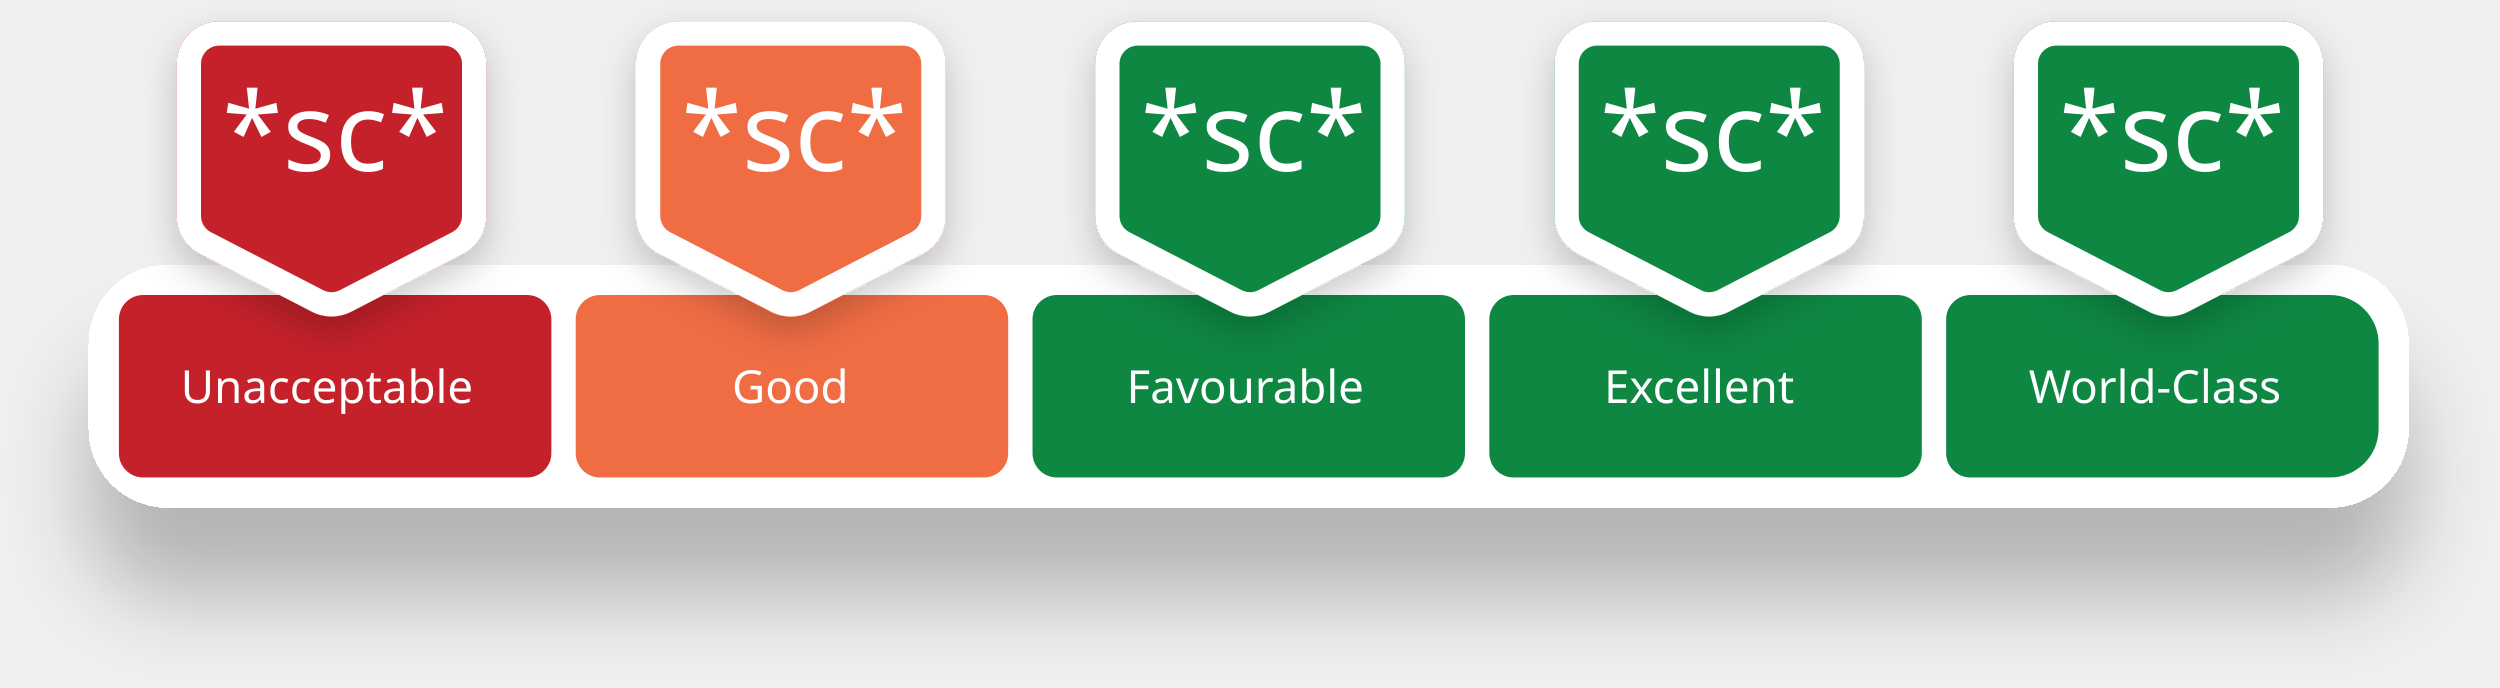
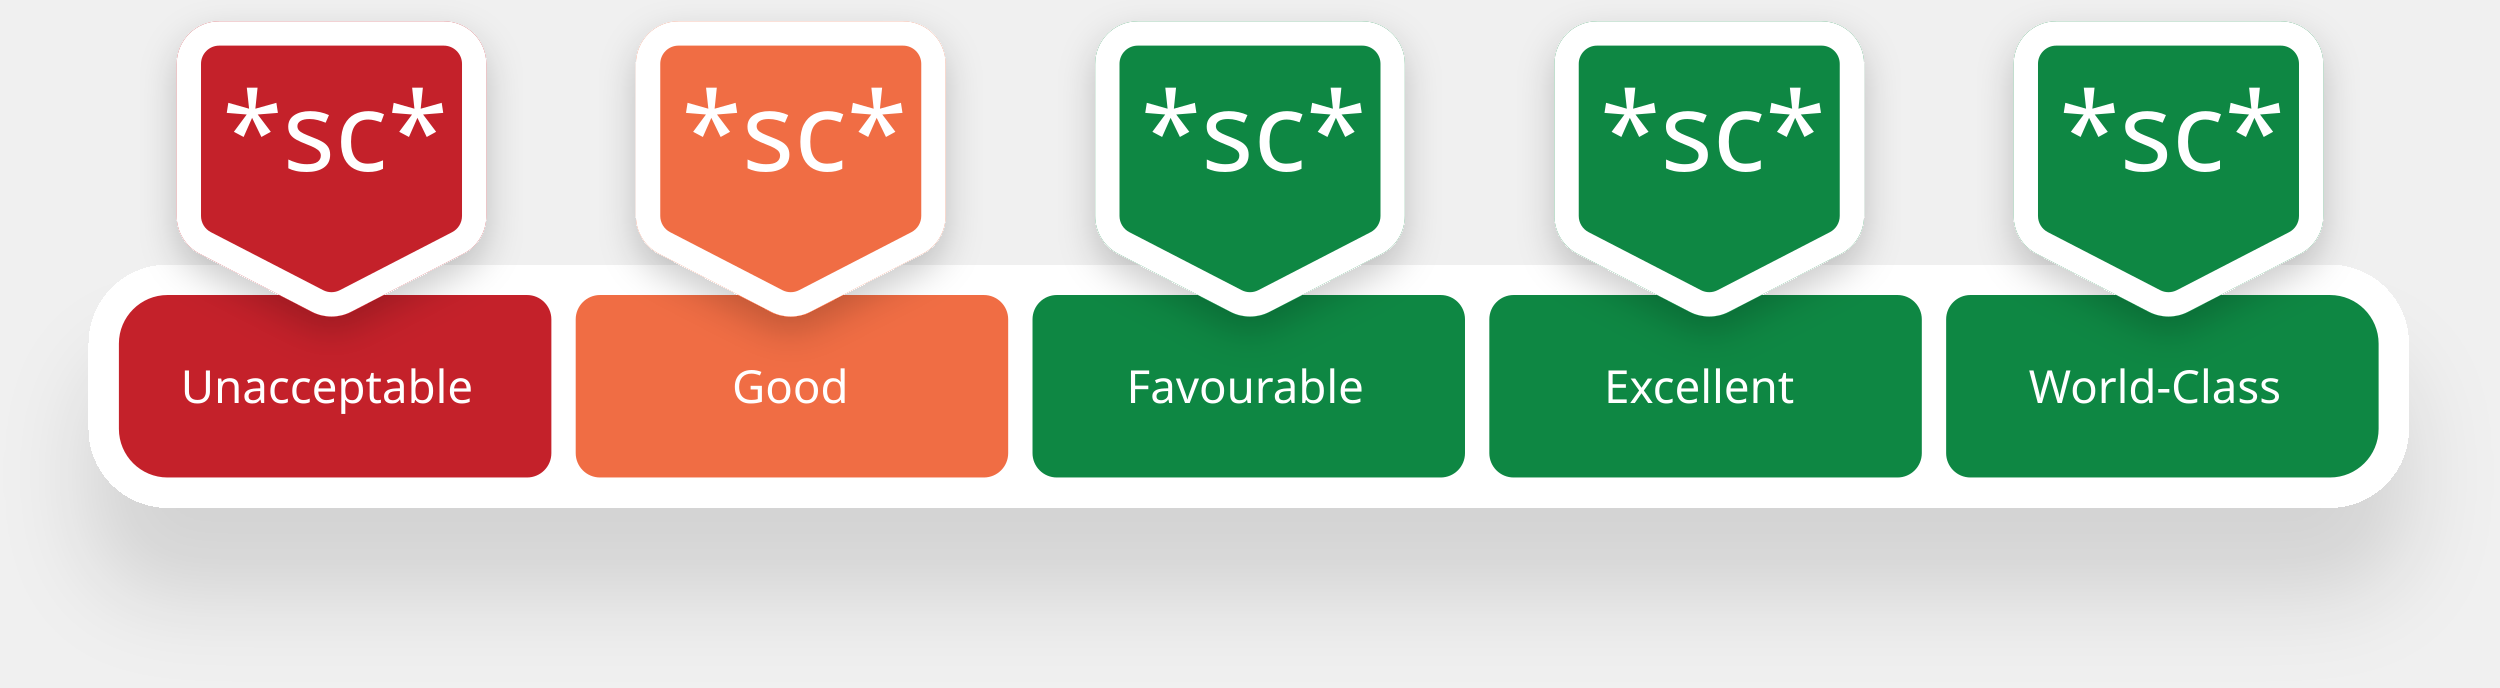
<svg xmlns="http://www.w3.org/2000/svg" width="822" height="226" viewBox="0 0 822 226" fill="none">
  <g id="slider-nps">
    <g id="Frame 1" filter="url(#filter0_d_49_4)">
      <rect x="29.091" y="87" width="763" height="80" rx="26" fill="white" shape-rendering="crispEdges" />
      <g id="frame-Unacceptable">
-         <rect x="39.091" y="97" width="142.2" height="60" rx="8" fill="#C4212A" />
+         <path d="M39.091 113C39.091 104.163 46.254 97 55.091 97H173.291C177.709 97 181.291 100.582 181.291 105V149C181.291 153.418 177.709 157 173.291 157H55.091C46.254 157 39.091 149.837 39.091 141V113Z" fill="#C4212A" />
        <text id="label" fill="white" xml:space="preserve" style="white-space: pre" font-family="Arial Rounded MT Bold" font-size="15" letter-spacing="0em">
          <tspan x="59.434" y="132.515">Unacceptable</tspan>
        </text>
      </g>
      <g id="frame-Good">
        <rect x="189.291" y="97" width="142.2" height="60" rx="8" fill="#F06D44" />
        <text id="label2" fill="white" xml:space="preserve" style="white-space: pre" font-family="Arial Rounded MT Bold" font-size="15" letter-spacing="0em">
          <tspan x="240.696" y="132.515">Good</tspan>
        </text>
      </g>
      <g id="frame-Favourable">
        <rect x="339.491" y="97" width="142.2" height="60" rx="8" fill="#0E8743" />
        <text id="label3" fill="white" xml:space="preserve" style="white-space: pre" font-family="Arial Rounded MT Bold" font-size="15" letter-spacing="0em">
          <tspan x="370.41" y="132.515">Favourable</tspan>
        </text>
      </g>
      <g id="frame-Excellent">
        <rect x="489.691" y="97" width="142.2" height="60" rx="8" fill="#0E8743" />
        <text id="label3_2" fill="white" xml:space="preserve" style="white-space: pre" font-family="Arial Rounded MT Bold" font-size="15" letter-spacing="0em">
          <tspan x="527.422" y="132.515">Excellent</tspan>
        </text>
      </g>
      <g id="frame-World-Class">
        <path d="M639.891 105C639.891 100.582 643.473 97 647.891 97H766.091C774.927 97 782.091 104.163 782.091 113V141C782.091 149.837 774.927 157 766.091 157H647.891C643.473 157 639.891 153.418 639.891 149V105Z" fill="#0E8743" />
        <text id="label3_3" fill="white" xml:space="preserve" style="white-space: pre" font-family="Arial Rounded MT Bold" font-size="15" letter-spacing="0em">
          <tspan x="667.024" y="132.515">World-Class</tspan>
        </text>
      </g>
    </g>
    <g id="bubble-Unacceptable">
      <g id="Union" filter="url(#filter1_d_49_4)">
        <mask id="path-12-inside-1_49_4" fill="white">
          <path d="M115.425 102.512C111.394 104.593 106.606 104.593 102.576 102.512L65.666 83.449C61.014 81.046 58.091 76.247 58.091 71.01V21C58.091 13.268 64.359 7 72.091 7H145.909C153.641 7 159.909 13.268 159.909 21V71.01C159.909 76.247 156.987 81.046 152.334 83.449L115.425 102.512Z" />
        </mask>
        <path d="M115.425 102.512C111.394 104.593 106.606 104.593 102.576 102.512L65.666 83.449C61.014 81.046 58.091 76.247 58.091 71.01V21C58.091 13.268 64.359 7 72.091 7H145.909C153.641 7 159.909 13.268 159.909 21V71.01C159.909 76.247 156.987 81.046 152.334 83.449L115.425 102.512Z" fill="#C4212A" />
        <path d="M152.334 83.449L148.663 76.341L152.334 83.449ZM65.666 83.449L69.338 76.341L65.666 83.449ZM115.425 102.512L111.753 95.404L115.425 102.512ZM102.576 102.512L106.247 95.404L69.338 76.341L65.666 83.449L61.995 90.557L98.904 109.62L102.576 102.512ZM58.091 71.01H66.091V21H58.091H50.091V71.01H58.091ZM72.091 7V15H145.909V7V-1H72.091V7ZM159.909 21H151.909V71.01H159.909H167.909V21H159.909ZM152.334 83.449L148.663 76.341L111.753 95.404L115.425 102.512L119.096 109.62L156.005 90.557L152.334 83.449ZM159.909 71.01H151.909C151.909 73.254 150.657 75.311 148.663 76.341L152.334 83.449L156.005 90.557C163.317 86.78 167.909 79.239 167.909 71.01H159.909ZM145.909 7V15C149.223 15 151.909 17.686 151.909 21H159.909H167.909C167.909 8.85 158.06 -1 145.909 -1V7ZM58.091 21H66.091C66.091 17.686 68.777 15 72.091 15V7V-1C59.941 -1 50.091 8.85 50.091 21H58.091ZM65.666 83.449L69.338 76.341C67.344 75.311 66.091 73.254 66.091 71.01H58.091H50.091C50.091 79.239 54.684 86.78 61.995 90.557L65.666 83.449ZM102.576 102.512L98.904 109.62C105.237 112.891 112.763 112.891 119.096 109.62L115.425 102.512L111.753 95.404C110.026 96.296 107.974 96.296 106.247 95.404L102.576 102.512Z" fill="white" mask="url(#path-12-inside-1_49_4)" />
      </g>
      <text id="score" fill="white" xml:space="preserve" style="white-space: pre" font-family="Arial Rounded MT Bold" font-size="36" letter-spacing="0em">
        <tspan x="73.091" y="56.197">*sc*</tspan>
      </text>
    </g>
    <g id="bubble-Good">
      <g id="Union_2" filter="url(#filter2_d_49_4)">
        <mask id="path-15-inside-2_49_4" fill="white">
          <path d="M266.425 102.512C262.394 104.593 257.606 104.593 253.576 102.512L216.666 83.449C212.014 81.046 209.091 76.247 209.091 71.01V21C209.091 13.268 215.359 7 223.091 7H296.909C304.641 7 310.909 13.268 310.909 21V71.01C310.909 76.247 307.987 81.046 303.334 83.449L266.425 102.512Z" />
        </mask>
        <path d="M266.425 102.512C262.394 104.593 257.606 104.593 253.576 102.512L216.666 83.449C212.014 81.046 209.091 76.247 209.091 71.01V21C209.091 13.268 215.359 7 223.091 7H296.909C304.641 7 310.909 13.268 310.909 21V71.01C310.909 76.247 307.987 81.046 303.334 83.449L266.425 102.512Z" fill="#F06D44" />
        <path d="M303.334 83.449L299.663 76.341L303.334 83.449ZM216.666 83.449L220.338 76.341L216.666 83.449ZM266.425 102.512L262.753 95.404L266.425 102.512ZM253.576 102.512L257.247 95.404L220.338 76.341L216.666 83.449L212.995 90.557L249.904 109.62L253.576 102.512ZM209.091 71.01H217.091V21H209.091H201.091V71.01H209.091ZM223.091 7V15H296.909V7V-1H223.091V7ZM310.909 21H302.909V71.01H310.909H318.909V21H310.909ZM303.334 83.449L299.663 76.341L262.753 95.404L266.425 102.512L270.096 109.62L307.005 90.557L303.334 83.449ZM310.909 71.01H302.909C302.909 73.254 301.657 75.311 299.663 76.341L303.334 83.449L307.005 90.557C314.317 86.78 318.909 79.239 318.909 71.01H310.909ZM296.909 7V15C300.223 15 302.909 17.686 302.909 21H310.909H318.909C318.909 8.85 309.06 -1 296.909 -1V7ZM209.091 21H217.091C217.091 17.686 219.777 15 223.091 15V7V-1C210.941 -1 201.091 8.85 201.091 21H209.091ZM216.666 83.449L220.338 76.341C218.343 75.311 217.091 73.254 217.091 71.01H209.091H201.091C201.091 79.239 205.684 86.78 212.995 90.557L216.666 83.449ZM253.576 102.512L249.904 109.62C256.237 112.891 263.763 112.891 270.096 109.62L266.425 102.512L262.753 95.404C261.026 96.296 258.974 96.296 257.247 95.404L253.576 102.512Z" fill="white" mask="url(#path-15-inside-2_49_4)" />
      </g>
      <text id="score_2" fill="white" xml:space="preserve" style="white-space: pre" font-family="Arial Rounded MT Bold" font-size="36" letter-spacing="0em">
        <tspan x="224.091" y="56.197">*sc*</tspan>
      </text>
    </g>
    <g id="bubble-Favourable">
      <g id="Union_3" filter="url(#filter3_d_49_4)">
        <mask id="path-18-inside-3_49_4" fill="white">
          <path d="M417.425 102.512C413.394 104.593 408.606 104.593 404.576 102.512L367.666 83.449C363.014 81.046 360.091 76.247 360.091 71.01V21C360.091 13.268 366.359 7 374.091 7H447.909C455.641 7 461.909 13.268 461.909 21V71.01C461.909 76.247 458.987 81.046 454.334 83.449L417.425 102.512Z" />
        </mask>
        <path d="M417.425 102.512C413.394 104.593 408.606 104.593 404.576 102.512L367.666 83.449C363.014 81.046 360.091 76.247 360.091 71.01V21C360.091 13.268 366.359 7 374.091 7H447.909C455.641 7 461.909 13.268 461.909 21V71.01C461.909 76.247 458.987 81.046 454.334 83.449L417.425 102.512Z" fill="#0E8743" />
        <path d="M454.334 83.449L450.663 76.341L454.334 83.449ZM367.666 83.449L371.338 76.341L367.666 83.449ZM417.425 102.512L413.753 95.404L417.425 102.512ZM404.576 102.512L408.247 95.404L371.338 76.341L367.666 83.449L363.995 90.557L400.904 109.62L404.576 102.512ZM360.091 71.01H368.091V21H360.091H352.091V71.01H360.091ZM374.091 7V15H447.909V7V-1H374.091V7ZM461.909 21H453.909V71.01H461.909H469.909V21H461.909ZM454.334 83.449L450.663 76.341L413.753 95.404L417.425 102.512L421.096 109.62L458.005 90.557L454.334 83.449ZM461.909 71.01H453.909C453.909 73.254 452.657 75.311 450.663 76.341L454.334 83.449L458.005 90.557C465.317 86.78 469.909 79.239 469.909 71.01H461.909ZM447.909 7V15C451.223 15 453.909 17.686 453.909 21H461.909H469.909C469.909 8.85 460.06 -1 447.909 -1V7ZM360.091 21H368.091C368.091 17.686 370.777 15 374.091 15V7V-1C361.941 -1 352.091 8.85 352.091 21H360.091ZM367.666 83.449L371.338 76.341C369.343 75.311 368.091 73.254 368.091 71.01H360.091H352.091C352.091 79.239 356.684 86.78 363.995 90.557L367.666 83.449ZM404.576 102.512L400.904 109.62C407.237 112.891 414.763 112.891 421.096 109.62L417.425 102.512L413.753 95.404C412.026 96.296 409.974 96.296 408.247 95.404L404.576 102.512Z" fill="white" mask="url(#path-18-inside-3_49_4)" />
      </g>
      <text id="score_3" fill="white" xml:space="preserve" style="white-space: pre" font-family="Arial Rounded MT Bold" font-size="36" letter-spacing="0em">
        <tspan x="375.091" y="56.197">*sc*</tspan>
      </text>
    </g>
    <g id="bubble-Excellent">
      <g id="Union_4" filter="url(#filter4_d_49_4)">
        <mask id="path-21-inside-4_49_4" fill="white">
          <path d="M568.425 102.512C564.394 104.593 559.606 104.593 555.576 102.512L518.666 83.449C514.014 81.046 511.091 76.247 511.091 71.01V21C511.091 13.268 517.359 7 525.091 7H598.909C606.641 7 612.909 13.268 612.909 21V71.01C612.909 76.247 609.987 81.046 605.334 83.449L568.425 102.512Z" />
        </mask>
        <path d="M568.425 102.512C564.394 104.593 559.606 104.593 555.576 102.512L518.666 83.449C514.014 81.046 511.091 76.247 511.091 71.01V21C511.091 13.268 517.359 7 525.091 7H598.909C606.641 7 612.909 13.268 612.909 21V71.01C612.909 76.247 609.987 81.046 605.334 83.449L568.425 102.512Z" fill="#0E8743" />
        <path d="M605.334 83.449L601.663 76.341L605.334 83.449ZM518.666 83.449L522.338 76.341L518.666 83.449ZM568.425 102.512L564.753 95.404L568.425 102.512ZM555.576 102.512L559.247 95.404L522.338 76.341L518.666 83.449L514.995 90.557L551.904 109.62L555.576 102.512ZM511.091 71.01H519.091V21H511.091H503.091V71.01H511.091ZM525.091 7V15H598.909V7V-1H525.091V7ZM612.909 21H604.909V71.01H612.909H620.909V21H612.909ZM605.334 83.449L601.663 76.341L564.753 95.404L568.425 102.512L572.096 109.62L609.005 90.557L605.334 83.449ZM612.909 71.01H604.909C604.909 73.254 603.657 75.311 601.663 76.341L605.334 83.449L609.005 90.557C616.317 86.78 620.909 79.239 620.909 71.01H612.909ZM598.909 7V15C602.223 15 604.909 17.686 604.909 21H612.909H620.909C620.909 8.85 611.06 -1 598.909 -1V7ZM511.091 21H519.091C519.091 17.686 521.777 15 525.091 15V7V-1C512.941 -1 503.091 8.85 503.091 21H511.091ZM518.666 83.449L522.338 76.341C520.343 75.311 519.091 73.254 519.091 71.01H511.091H503.091C503.091 79.239 507.684 86.78 514.995 90.557L518.666 83.449ZM555.576 102.512L551.904 109.62C558.237 112.891 565.763 112.891 572.096 109.62L568.425 102.512L564.753 95.404C563.026 96.296 560.974 96.296 559.247 95.404L555.576 102.512Z" fill="white" mask="url(#path-21-inside-4_49_4)" />
      </g>
      <text id="score_4" fill="white" xml:space="preserve" style="white-space: pre" font-family="Arial Rounded MT Bold" font-size="36" letter-spacing="0em">
        <tspan x="526.091" y="56.197">*sc*</tspan>
      </text>
    </g>
    <g id="bubble-World-Class">
      <g id="Union_5" filter="url(#filter5_d_49_4)">
        <mask id="path-24-inside-5_49_4" fill="white">
          <path d="M719.425 102.512C715.394 104.593 710.606 104.593 706.576 102.512L669.666 83.449C665.014 81.046 662.091 76.247 662.091 71.01V21C662.091 13.268 668.359 7 676.091 7H749.909C757.641 7 763.909 13.268 763.909 21V71.01C763.909 76.247 760.987 81.046 756.334 83.449L719.425 102.512Z" />
        </mask>
        <path d="M719.425 102.512C715.394 104.593 710.606 104.593 706.576 102.512L669.666 83.449C665.014 81.046 662.091 76.247 662.091 71.01V21C662.091 13.268 668.359 7 676.091 7H749.909C757.641 7 763.909 13.268 763.909 21V71.01C763.909 76.247 760.987 81.046 756.334 83.449L719.425 102.512Z" fill="#0E8743" />
        <path d="M756.334 83.449L752.663 76.341L756.334 83.449ZM669.666 83.449L673.338 76.341L669.666 83.449ZM719.425 102.512L715.753 95.404L719.425 102.512ZM706.576 102.512L710.247 95.404L673.338 76.341L669.666 83.449L665.995 90.557L702.904 109.62L706.576 102.512ZM662.091 71.01H670.091V21H662.091H654.091V71.01H662.091ZM676.091 7V15H749.909V7V-1H676.091V7ZM763.909 21H755.909V71.01H763.909H771.909V21H763.909ZM756.334 83.449L752.663 76.341L715.753 95.404L719.425 102.512L723.096 109.62L760.005 90.557L756.334 83.449ZM763.909 71.01H755.909C755.909 73.254 754.657 75.311 752.663 76.341L756.334 83.449L760.005 90.557C767.317 86.78 771.909 79.239 771.909 71.01H763.909ZM749.909 7V15C753.223 15 755.909 17.686 755.909 21H763.909H771.909C771.909 8.85 762.06 -1 749.909 -1V7ZM662.091 21H670.091C670.091 17.686 672.777 15 676.091 15V7V-1C663.941 -1 654.091 8.85 654.091 21H662.091ZM669.666 83.449L673.338 76.341C671.343 75.311 670.091 73.254 670.091 71.01H662.091H654.091C654.091 79.239 658.684 86.78 665.995 90.557L669.666 83.449ZM706.576 102.512L702.904 109.62C709.237 112.891 716.763 112.891 723.096 109.62L719.425 102.512L715.753 95.404C714.026 96.296 711.974 96.296 710.247 95.404L706.576 102.512Z" fill="white" mask="url(#path-24-inside-5_49_4)" />
      </g>
      <text id="score_5" fill="white" xml:space="preserve" style="white-space: pre" font-family="Arial Rounded MT Bold" font-size="36" letter-spacing="0em">
        <tspan x="677.091" y="56.197">*sc*</tspan>
      </text>
    </g>
  </g>
  <defs>
    <filter id="filter0_d_49_4" x="0" y="87" width="821.182" height="138.182" filterUnits="userSpaceOnUse" color-interpolation-filters="sRGB">
      <feFlood flood-opacity="0" result="BackgroundImageFix" />
      <feColorMatrix in="SourceAlpha" type="matrix" values="0 0 0 0 0 0 0 0 0 0 0 0 0 0 0 0 0 0 127 0" result="hardAlpha" />
      <feOffset dy="29.091" />
      <feGaussianBlur stdDeviation="14.546" />
      <feComposite in2="hardAlpha" operator="out" />
-       <feColorMatrix type="matrix" values="0 0 0 0 0 0 0 0 0 0 0 0 0 0 0 0 0 0 0.25 0" />
+       <feColorMatrix type="matrix" values="0 0 0 0 0 0 0 0 0 0 0 0 0 0 0 0 0 0 0.12 0" />
      <feBlend mode="normal" in2="BackgroundImageFix" result="effect1_dropShadow_49_4" />
      <feBlend mode="normal" in="SourceGraphic" in2="effect1_dropShadow_49_4" result="shape" />
    </filter>
    <filter id="filter1_d_49_4" x="46.091" y="0" width="125.818" height="121.073" filterUnits="userSpaceOnUse" color-interpolation-filters="sRGB">
      <feFlood flood-opacity="0" result="BackgroundImageFix" />
      <feColorMatrix in="SourceAlpha" type="matrix" values="0 0 0 0 0 0 0 0 0 0 0 0 0 0 0 0 0 0 127 0" result="hardAlpha" />
      <feOffset dy="5" />
      <feGaussianBlur stdDeviation="6" />
      <feComposite in2="hardAlpha" operator="out" />
      <feColorMatrix type="matrix" values="0 0 0 0 0 0 0 0 0 0 0 0 0 0 0 0 0 0 0.2 0" />
      <feBlend mode="normal" in2="BackgroundImageFix" result="effect1_dropShadow_49_4" />
      <feBlend mode="normal" in="SourceGraphic" in2="effect1_dropShadow_49_4" result="shape" />
    </filter>
    <filter id="filter2_d_49_4" x="197.091" y="0" width="125.818" height="121.073" filterUnits="userSpaceOnUse" color-interpolation-filters="sRGB">
      <feFlood flood-opacity="0" result="BackgroundImageFix" />
      <feColorMatrix in="SourceAlpha" type="matrix" values="0 0 0 0 0 0 0 0 0 0 0 0 0 0 0 0 0 0 127 0" result="hardAlpha" />
      <feOffset dy="5" />
      <feGaussianBlur stdDeviation="6" />
      <feComposite in2="hardAlpha" operator="out" />
      <feColorMatrix type="matrix" values="0 0 0 0 0 0 0 0 0 0 0 0 0 0 0 0 0 0 0.2 0" />
      <feBlend mode="normal" in2="BackgroundImageFix" result="effect1_dropShadow_49_4" />
      <feBlend mode="normal" in="SourceGraphic" in2="effect1_dropShadow_49_4" result="shape" />
    </filter>
    <filter id="filter3_d_49_4" x="348.091" y="0" width="125.818" height="121.073" filterUnits="userSpaceOnUse" color-interpolation-filters="sRGB">
      <feFlood flood-opacity="0" result="BackgroundImageFix" />
      <feColorMatrix in="SourceAlpha" type="matrix" values="0 0 0 0 0 0 0 0 0 0 0 0 0 0 0 0 0 0 127 0" result="hardAlpha" />
      <feOffset dy="5" />
      <feGaussianBlur stdDeviation="6" />
      <feComposite in2="hardAlpha" operator="out" />
      <feColorMatrix type="matrix" values="0 0 0 0 0 0 0 0 0 0 0 0 0 0 0 0 0 0 0.2 0" />
      <feBlend mode="normal" in2="BackgroundImageFix" result="effect1_dropShadow_49_4" />
      <feBlend mode="normal" in="SourceGraphic" in2="effect1_dropShadow_49_4" result="shape" />
    </filter>
    <filter id="filter4_d_49_4" x="499.091" y="0" width="125.818" height="121.073" filterUnits="userSpaceOnUse" color-interpolation-filters="sRGB">
      <feFlood flood-opacity="0" result="BackgroundImageFix" />
      <feColorMatrix in="SourceAlpha" type="matrix" values="0 0 0 0 0 0 0 0 0 0 0 0 0 0 0 0 0 0 127 0" result="hardAlpha" />
      <feOffset dy="5" />
      <feGaussianBlur stdDeviation="6" />
      <feComposite in2="hardAlpha" operator="out" />
      <feColorMatrix type="matrix" values="0 0 0 0 0 0 0 0 0 0 0 0 0 0 0 0 0 0 0.2 0" />
      <feBlend mode="normal" in2="BackgroundImageFix" result="effect1_dropShadow_49_4" />
      <feBlend mode="normal" in="SourceGraphic" in2="effect1_dropShadow_49_4" result="shape" />
    </filter>
    <filter id="filter5_d_49_4" x="650.091" y="0" width="125.818" height="121.073" filterUnits="userSpaceOnUse" color-interpolation-filters="sRGB">
      <feFlood flood-opacity="0" result="BackgroundImageFix" />
      <feColorMatrix in="SourceAlpha" type="matrix" values="0 0 0 0 0 0 0 0 0 0 0 0 0 0 0 0 0 0 127 0" result="hardAlpha" />
      <feOffset dy="5" />
      <feGaussianBlur stdDeviation="6" />
      <feComposite in2="hardAlpha" operator="out" />
      <feColorMatrix type="matrix" values="0 0 0 0 0 0 0 0 0 0 0 0 0 0 0 0 0 0 0.2 0" />
      <feBlend mode="normal" in2="BackgroundImageFix" result="effect1_dropShadow_49_4" />
      <feBlend mode="normal" in="SourceGraphic" in2="effect1_dropShadow_49_4" result="shape" />
    </filter>
  </defs>
</svg>
